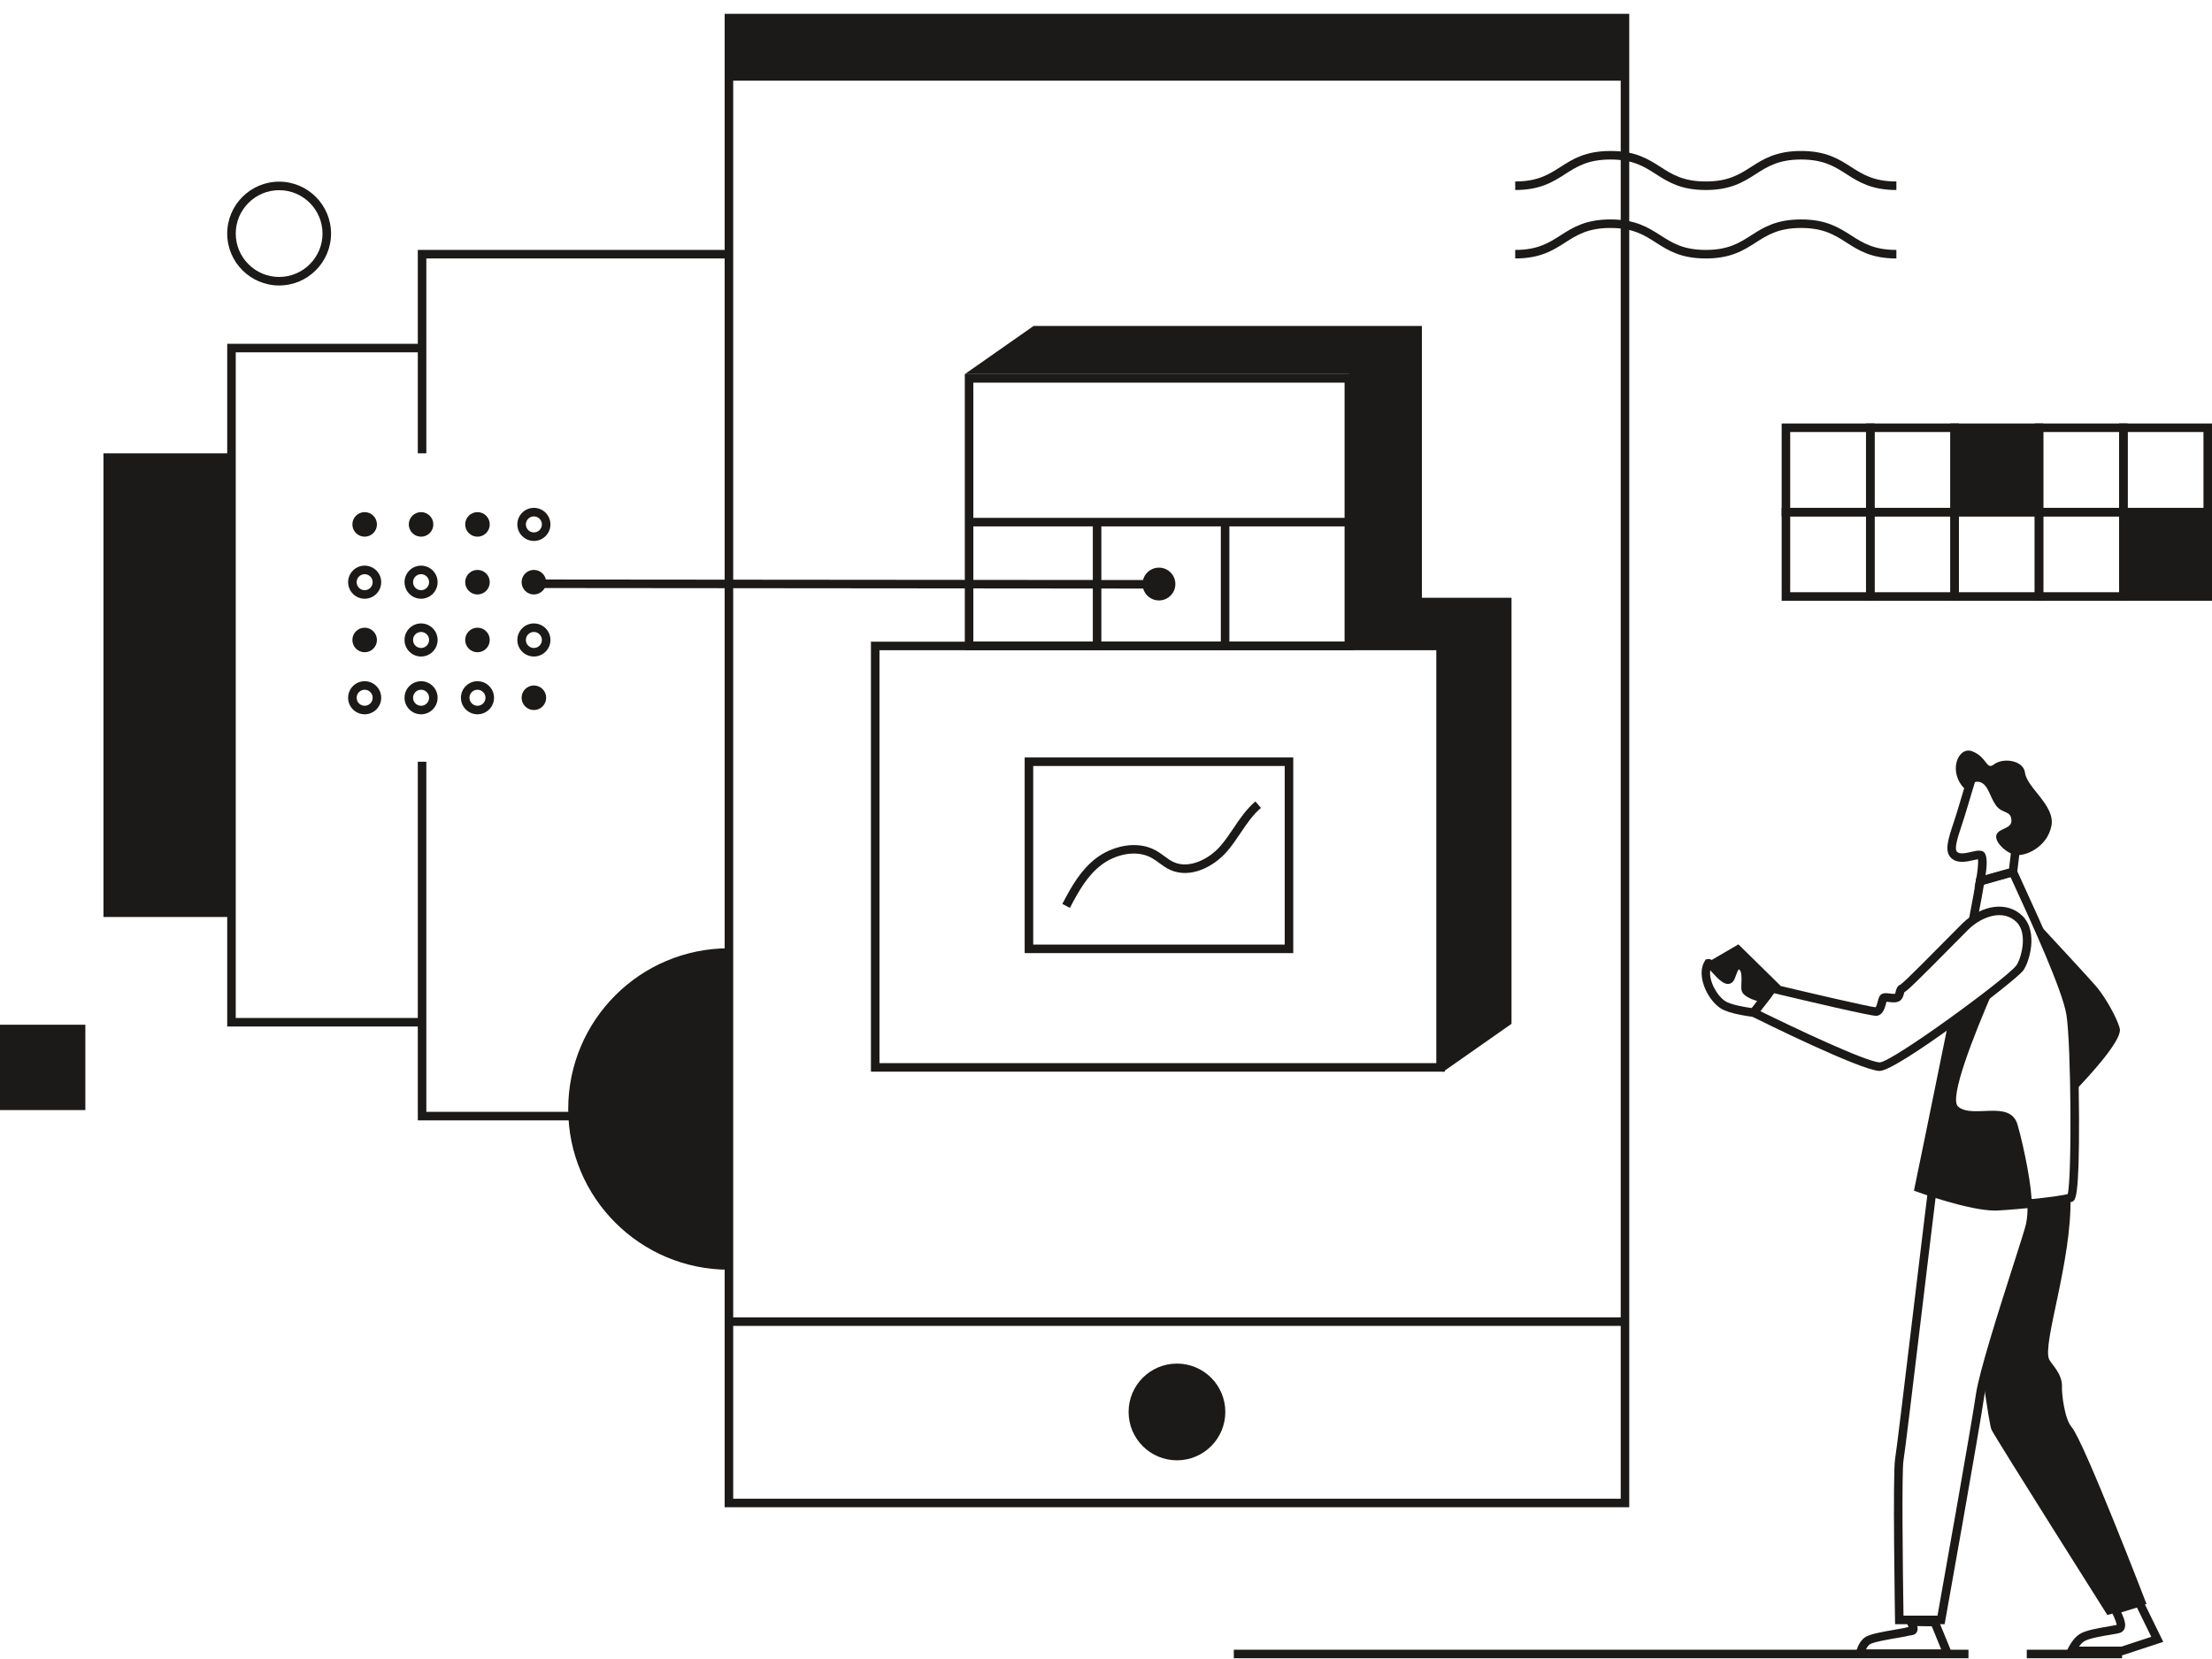
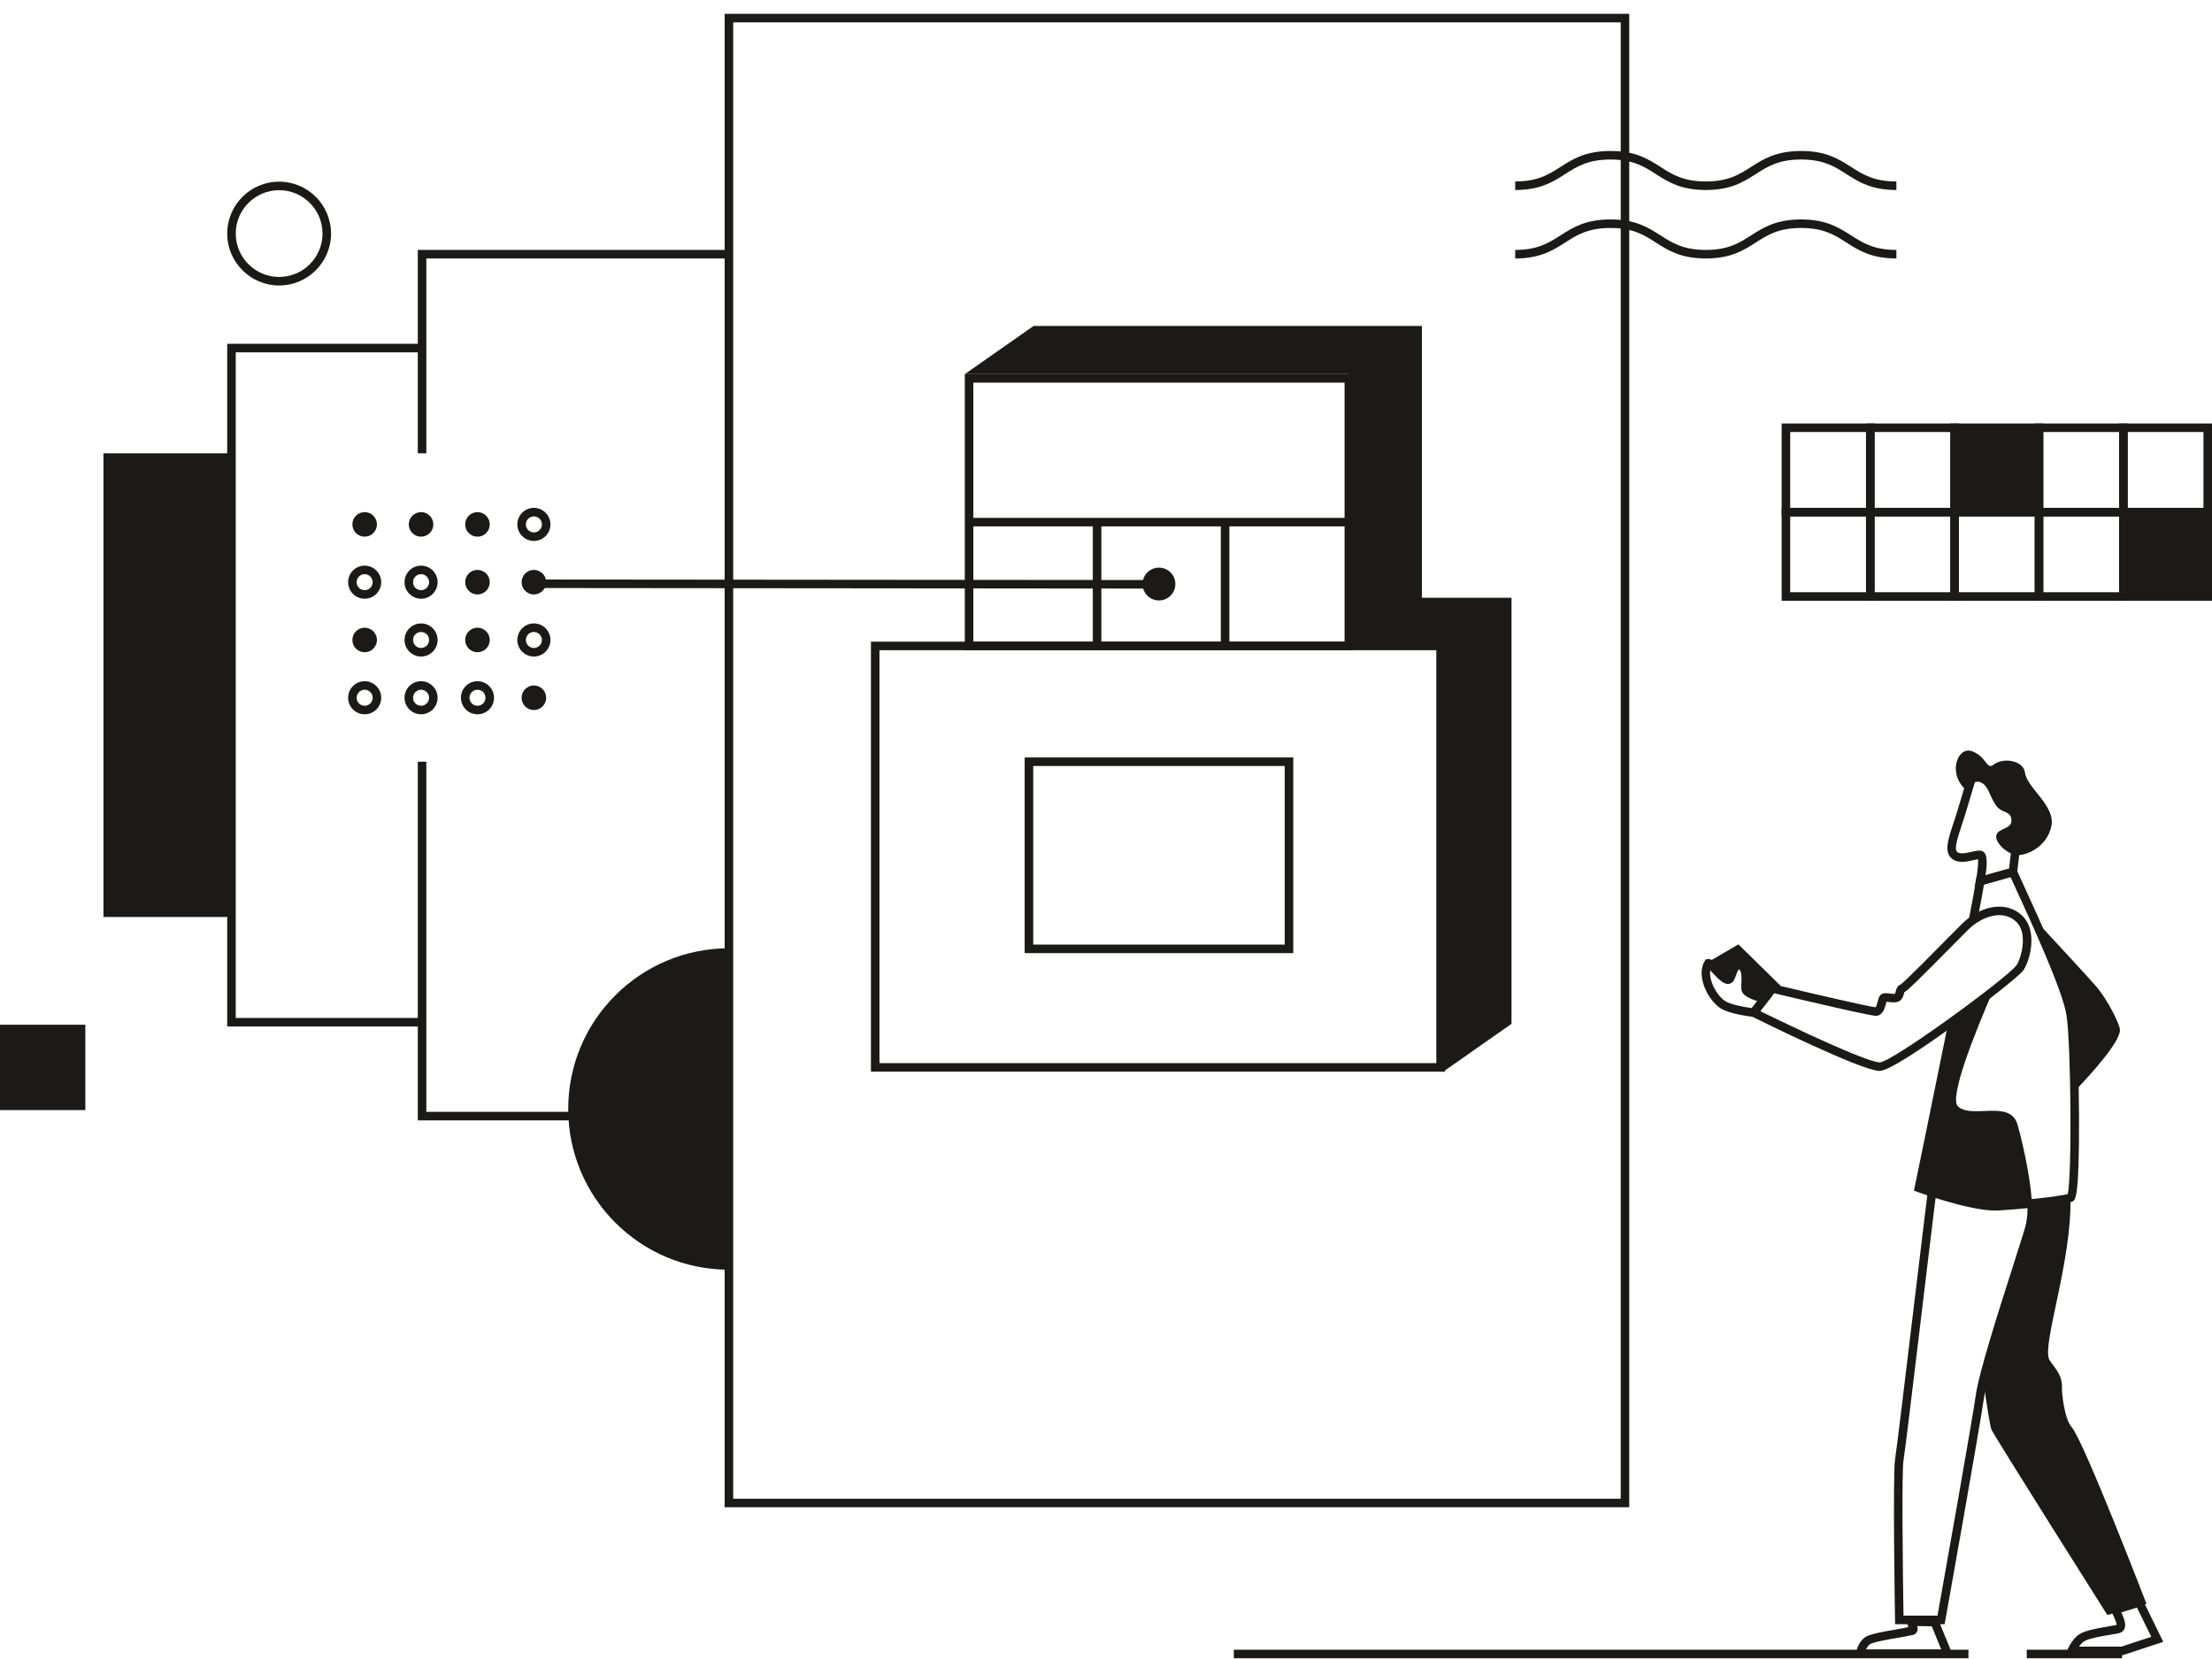
<svg xmlns="http://www.w3.org/2000/svg" width="800" height="600" viewBox="0 0 800 600" fill="none">
  <path fill-rule="evenodd" clip-rule="evenodd" d="M446.227 599.73H711.923V596.644H446.227V599.73Z" fill="#1B1A19" />
  <path fill-rule="evenodd" clip-rule="evenodd" d="M265.171 542.029H586.153V8.086H265.171V542.029ZM262.085 545.115H589.239V5H262.085V545.115Z" fill="#1B1A19" />
  <path fill-rule="evenodd" clip-rule="evenodd" d="M37.422 331.642H83.718V163.948H37.422V331.642Z" fill="#1B1A19" />
  <path fill-rule="evenodd" clip-rule="evenodd" d="M152.647 371.249H82.175V124.339H152.647V127.425H85.261V368.162H152.647V371.249Z" fill="#1B1A19" />
  <path fill-rule="evenodd" clip-rule="evenodd" d="M154.19 163.948H151.104V90.388H263.628V93.476H154.19V163.948Z" fill="#1B1A19" />
  <path fill-rule="evenodd" clip-rule="evenodd" d="M263.628 405.199H151.104V275.488H154.19V402.113H263.628V405.199Z" fill="#1B1A19" />
-   <path fill-rule="evenodd" clip-rule="evenodd" d="M263.629 29.177H587.696V6.543H263.629V29.177Z" fill="#1B1A19" />
-   <path fill-rule="evenodd" clip-rule="evenodd" d="M443.152 510.652C443.152 520.31 435.322 528.141 425.661 528.141C416.003 528.141 408.172 520.31 408.172 510.652C408.172 500.992 416.003 493.16 425.661 493.16C435.322 493.16 443.152 500.992 443.152 510.652Z" fill="#1B1A19" />
  <path fill-rule="evenodd" clip-rule="evenodd" d="M263.628 342.958C231.525 342.958 205.501 368.984 205.501 401.085C205.501 433.188 231.525 459.21 263.628 459.21V342.958Z" fill="#1B1A19" />
  <path fill-rule="evenodd" clip-rule="evenodd" d="M0 401.47H30.864V370.607H0V401.47Z" fill="#1B1A19" />
  <path fill-rule="evenodd" clip-rule="evenodd" d="M100.951 68.784C92.3 68.784 85.261 75.823 85.261 84.474C85.261 93.126 92.3 100.163 100.951 100.163C109.601 100.163 116.64 93.126 116.64 84.474C116.64 75.823 109.601 68.784 100.951 68.784ZM100.951 103.249C90.598 103.249 82.175 94.828 82.175 84.474C82.175 74.121 90.598 65.698 100.951 65.698C111.304 65.698 119.726 74.121 119.726 84.474C119.726 94.828 111.304 103.249 100.951 103.249Z" fill="#1B1A19" />
  <path fill-rule="evenodd" clip-rule="evenodd" d="M136.324 189.657C136.324 192.109 134.336 194.097 131.883 194.097C129.431 194.097 127.443 192.109 127.443 189.657C127.443 187.206 129.431 185.217 131.883 185.217C134.336 185.217 136.324 187.206 136.324 189.657Z" fill="#1B1A19" />
  <path fill-rule="evenodd" clip-rule="evenodd" d="M156.725 189.657C156.725 192.109 154.736 194.097 152.285 194.097C149.83 194.097 147.843 192.109 147.843 189.657C147.843 187.206 149.83 185.217 152.285 185.217C154.736 185.217 156.725 187.206 156.725 189.657Z" fill="#1B1A19" />
  <path fill-rule="evenodd" clip-rule="evenodd" d="M177.127 189.657C177.127 192.109 175.138 194.097 172.686 194.097C170.233 194.097 168.244 192.109 168.244 189.657C168.244 187.206 170.233 185.217 172.686 185.217C175.138 185.217 177.127 187.206 177.127 189.657Z" fill="#1B1A19" />
  <path fill-rule="evenodd" clip-rule="evenodd" d="M193.086 186.76C191.489 186.76 190.189 188.059 190.189 189.658C190.189 191.255 191.489 192.554 193.086 192.554C194.685 192.554 195.985 191.255 195.985 189.658C195.985 188.059 194.685 186.76 193.086 186.76ZM193.086 195.64C189.787 195.64 187.102 192.957 187.102 189.658C187.102 186.357 189.787 183.673 193.086 183.673C196.386 183.673 199.071 186.357 199.071 189.658C199.071 192.957 196.386 195.64 193.086 195.64Z" fill="#1B1A19" />
  <path fill-rule="evenodd" clip-rule="evenodd" d="M131.883 207.658C130.285 207.658 128.986 208.957 128.986 210.555C128.986 212.154 130.285 213.453 131.883 213.453C133.481 213.453 134.78 212.154 134.78 210.555C134.78 208.957 133.481 207.658 131.883 207.658ZM131.883 216.541C128.583 216.541 125.9 213.857 125.9 210.555C125.9 207.257 128.583 204.572 131.883 204.572C135.184 204.572 137.867 207.257 137.867 210.555C137.867 213.857 135.184 216.541 131.883 216.541Z" fill="#1B1A19" />
  <path fill-rule="evenodd" clip-rule="evenodd" d="M152.285 207.658C150.686 207.658 149.387 208.957 149.387 210.555C149.387 212.154 150.686 213.453 152.285 213.453C153.882 213.453 155.182 212.154 155.182 210.555C155.182 208.957 153.882 207.658 152.285 207.658ZM152.285 216.541C148.986 216.541 146.3 213.857 146.3 210.555C146.3 207.257 148.986 204.572 152.285 204.572C155.584 204.572 158.268 207.257 158.268 210.555C158.268 213.857 155.584 216.541 152.285 216.541Z" fill="#1B1A19" />
  <path fill-rule="evenodd" clip-rule="evenodd" d="M177.127 210.555C177.127 213.008 175.138 214.997 172.686 214.997C170.233 214.997 168.244 213.008 168.244 210.555C168.244 208.104 170.233 206.115 172.686 206.115C175.138 206.115 177.127 208.104 177.127 210.555Z" fill="#1B1A19" />
  <path fill-rule="evenodd" clip-rule="evenodd" d="M197.528 210.555C197.528 213.008 195.54 214.997 193.086 214.997C190.635 214.997 188.645 213.008 188.645 210.555C188.645 208.104 190.635 206.115 193.086 206.115C195.54 206.115 197.528 208.104 197.528 210.555Z" fill="#1B1A19" />
  <path fill-rule="evenodd" clip-rule="evenodd" d="M136.324 231.453C136.324 233.907 134.336 235.895 131.883 235.895C129.431 235.895 127.443 233.907 127.443 231.453C127.443 229.001 129.431 227.014 131.883 227.014C134.336 227.014 136.324 229.001 136.324 231.453Z" fill="#1B1A19" />
  <path fill-rule="evenodd" clip-rule="evenodd" d="M152.285 228.557C150.686 228.557 149.387 229.856 149.387 231.453C149.387 233.051 150.686 234.352 152.285 234.352C153.882 234.352 155.182 233.051 155.182 231.453C155.182 229.856 153.882 228.557 152.285 228.557ZM152.285 237.438C148.986 237.438 146.3 234.755 146.3 231.453C146.3 228.154 148.986 225.47 152.285 225.47C155.584 225.47 158.268 228.154 158.268 231.453C158.268 234.755 155.584 237.438 152.285 237.438Z" fill="#1B1A19" />
  <path fill-rule="evenodd" clip-rule="evenodd" d="M177.127 231.453C177.127 233.907 175.138 235.895 172.686 235.895C170.233 235.895 168.244 233.907 168.244 231.453C168.244 229.001 170.233 227.014 172.686 227.014C175.138 227.014 177.127 229.001 177.127 231.453Z" fill="#1B1A19" />
  <path fill-rule="evenodd" clip-rule="evenodd" d="M193.086 228.557C191.489 228.557 190.189 229.856 190.189 231.453C190.189 233.051 191.489 234.352 193.086 234.352C194.685 234.352 195.985 233.051 195.985 231.453C195.985 229.856 194.685 228.557 193.086 228.557ZM193.086 237.438C189.787 237.438 187.102 234.755 187.102 231.453C187.102 228.154 189.787 225.47 193.086 225.47C196.386 225.47 199.071 228.154 199.071 231.453C199.071 234.755 196.386 237.438 193.086 237.438Z" fill="#1B1A19" />
  <path fill-rule="evenodd" clip-rule="evenodd" d="M131.883 249.454C130.285 249.454 128.986 250.753 128.986 252.353C128.986 253.952 130.285 255.251 131.883 255.251C133.481 255.251 134.78 253.952 134.78 252.353C134.78 250.753 133.481 249.454 131.883 249.454ZM131.883 258.337C128.583 258.337 125.9 255.654 125.9 252.353C125.9 249.053 128.583 246.368 131.883 246.368C135.184 246.368 137.867 249.053 137.867 252.353C137.867 255.654 135.184 258.337 131.883 258.337Z" fill="#1B1A19" />
  <path fill-rule="evenodd" clip-rule="evenodd" d="M152.285 249.454C150.686 249.454 149.387 250.753 149.387 252.353C149.387 253.952 150.686 255.251 152.285 255.251C153.882 255.251 155.182 253.952 155.182 252.353C155.182 250.753 153.882 249.454 152.285 249.454ZM152.285 258.337C148.986 258.337 146.3 255.654 146.3 252.353C146.3 249.053 148.986 246.368 152.285 246.368C155.584 246.368 158.268 249.053 158.268 252.353C158.268 255.654 155.584 258.337 152.285 258.337Z" fill="#1B1A19" />
  <path fill-rule="evenodd" clip-rule="evenodd" d="M172.686 249.454C171.087 249.454 169.787 250.753 169.787 252.353C169.787 253.952 171.087 255.251 172.686 255.251C174.285 255.251 175.584 253.952 175.584 252.353C175.584 250.753 174.285 249.454 172.686 249.454ZM172.686 258.337C169.386 258.337 166.701 255.654 166.701 252.353C166.701 249.053 169.386 246.368 172.686 246.368C175.985 246.368 178.67 249.053 178.67 252.353C178.67 255.654 175.985 258.337 172.686 258.337Z" fill="#1B1A19" />
  <path fill-rule="evenodd" clip-rule="evenodd" d="M197.528 252.353C197.528 254.805 195.54 256.794 193.086 256.794C190.635 256.794 188.645 254.805 188.645 252.353C188.645 249.9 190.635 247.911 193.086 247.911C195.54 247.911 197.528 249.9 197.528 252.353Z" fill="#1B1A19" />
  <path fill-rule="evenodd" clip-rule="evenodd" d="M348.937 235.128H489.367V135.304H348.937V235.128ZM352.024 232.042H486.281V138.39H352.024V232.042Z" fill="#1B1A19" />
  <path fill-rule="evenodd" clip-rule="evenodd" d="M318.073 384.495H519.459V235.16H318.073V384.495ZM314.987 387.582H522.546V232.074H314.987V387.582Z" fill="#1B1A19" />
-   <path fill-rule="evenodd" clip-rule="evenodd" d="M263.629 479.53H587.696V476.443H263.629V479.53Z" fill="#1B1A19" />
  <path fill-rule="evenodd" clip-rule="evenodd" d="M373.672 341.621H464.635V277.031H373.672V341.621ZM370.586 344.707H467.721V273.945H370.586V344.707Z" fill="#1B1A19" />
  <path fill-rule="evenodd" clip-rule="evenodd" d="M419.923 212.867L191.839 212.665L191.841 209.579L419.925 209.781L419.923 212.867Z" fill="#1B1A19" />
  <path fill-rule="evenodd" clip-rule="evenodd" d="M514.251 216.193H546.658V370.284L521.775 387.711V233.617H487.824V135.304H348.937L373.821 117.879H514.251V216.193Z" fill="#1B1A19" />
  <path fill-rule="evenodd" clip-rule="evenodd" d="M425.086 211.225C425.086 214.501 422.428 217.158 419.153 217.158C415.877 217.158 413.22 214.501 413.22 211.225C413.22 207.949 415.877 205.292 419.153 205.292C422.428 205.292 425.086 207.949 425.086 211.225Z" fill="#1B1A19" />
  <path fill-rule="evenodd" clip-rule="evenodd" d="M647.447 183.672H674.871V156.247H647.447V183.672ZM644.361 186.76H677.957V153.161H644.361V186.76Z" fill="#1B1A19" />
  <path fill-rule="evenodd" clip-rule="evenodd" d="M677.957 183.672H705.383V156.247H677.957V183.672ZM674.87 186.76H708.469V153.161H674.87V186.76Z" fill="#1B1A19" />
  <path fill-rule="evenodd" clip-rule="evenodd" d="M706.926 185.216H737.436V154.704H706.926V185.216Z" fill="#1B1A19" />
  <path fill-rule="evenodd" clip-rule="evenodd" d="M708.469 183.672H735.893V156.247H708.469V183.672ZM705.383 186.76H738.979V153.161H705.383V186.76Z" fill="#1B1A19" />
  <path fill-rule="evenodd" clip-rule="evenodd" d="M738.979 183.672H766.403V156.247H738.979V183.672ZM735.893 186.76H769.49V153.161H735.893V186.76Z" fill="#1B1A19" />
  <path fill-rule="evenodd" clip-rule="evenodd" d="M647.447 214.184H674.871V186.76H647.447V214.184ZM644.361 217.27H677.957V183.673H644.361V217.27Z" fill="#1B1A19" />
  <path fill-rule="evenodd" clip-rule="evenodd" d="M677.957 214.184H705.383V186.76H677.957V214.184ZM674.87 217.27H708.469V183.673H674.87V217.27Z" fill="#1B1A19" />
  <path fill-rule="evenodd" clip-rule="evenodd" d="M708.469 214.184H735.893V186.76H708.469V214.184ZM705.383 217.27H738.979V183.673H705.383V217.27Z" fill="#1B1A19" />
  <path fill-rule="evenodd" clip-rule="evenodd" d="M738.979 214.184H766.403V186.76H738.979V214.184ZM735.893 217.27H769.49V183.673H735.893V217.27Z" fill="#1B1A19" />
  <path fill-rule="evenodd" clip-rule="evenodd" d="M769.49 183.672H796.914V156.247H769.49V183.672ZM766.403 186.76H800V153.161H766.403V186.76Z" fill="#1B1A19" />
  <path fill-rule="evenodd" clip-rule="evenodd" d="M767.947 215.727H798.457V185.217H767.947V215.727Z" fill="#1B1A19" />
  <path fill-rule="evenodd" clip-rule="evenodd" d="M769.49 214.184H796.914V186.76H769.49V214.184ZM766.403 217.27H800V183.673H766.403V217.27Z" fill="#1B1A19" />
  <path fill-rule="evenodd" clip-rule="evenodd" d="M688.426 584.318H700.723C702.415 574.841 712.997 515.515 714.593 504.421C715.779 496.166 722.909 473.881 728.115 457.609C730.457 450.295 732.476 443.978 732.754 442.593C733.303 439.849 733.308 437.582 733.25 436.379L701.016 425.48C700.06 432.654 697.478 454.138 694.974 474.985C691.844 501.015 688.891 525.604 688.426 528.158C687.744 531.9 688.175 568.592 688.426 584.318ZM703.306 587.404H685.391L685.364 585.886C685.329 583.712 684.487 532.565 685.391 527.606C685.839 525.141 688.925 499.457 691.909 474.618C694.822 450.387 697.572 427.499 698.216 423.193L698.491 421.369L736.106 434.088L736.236 435.033C736.256 435.175 736.706 438.57 735.78 443.198C735.47 444.755 733.618 450.54 731.055 458.551C726.174 473.806 718.797 496.862 717.648 504.862C715.913 516.916 703.657 585.442 703.534 586.131L703.306 587.404Z" fill="#1B1A19" />
  <path fill-rule="evenodd" clip-rule="evenodd" d="M721.498 437.819C712.14 437.819 694.244 431.353 693.462 431.068L692.209 430.612L692.479 429.305C692.544 428.993 698.991 397.78 704.872 368.684L707.898 369.297C702.702 395.001 697.062 422.359 695.773 428.61C700.182 430.139 715.022 435.113 722.24 434.714C731.032 434.276 744.643 432.676 747.813 431.873C749.353 426.041 749.059 377.693 747.349 367.01C745.933 358.158 734.639 333.563 729.209 321.745C728.358 319.888 727.646 318.338 727.133 317.199L717.524 319.9C717.165 322.183 716.376 326.471 715.176 332.691L712.146 332.107C713.543 324.86 714.374 320.276 714.615 318.481L714.751 317.477L728.883 313.5L729.418 314.74C729.885 315.82 730.807 317.829 732.015 320.456C737.5 332.401 748.914 357.254 750.397 366.523C751.367 372.573 751.86 390.074 751.909 403.774C752.019 433.562 750.594 434.132 749.447 434.591C746.767 435.665 730.384 437.399 722.393 437.797C722.106 437.811 721.805 437.819 721.498 437.819Z" fill="#1B1A19" />
  <path fill-rule="evenodd" clip-rule="evenodd" d="M751.895 595.525H767.23L778.043 591.977L772.861 581.389L767.201 583.138C768.579 586.144 768.876 587.769 768.352 589.03C768.049 589.767 767.468 590.296 766.679 590.561C766.119 590.745 765.161 590.909 763.373 591.205C760.423 591.691 755.486 592.508 753.74 593.614C753.066 594.041 752.424 594.777 751.895 595.525ZM767.725 598.611H746.828L747.811 596.433C747.985 596.045 749.596 592.585 752.087 591.008C754.19 589.674 758.386 588.899 762.87 588.159C763.921 587.986 765.006 587.805 765.512 587.683C765.501 587.224 765.219 586.014 763.654 582.883L762.841 581.255L774.474 577.66L782.374 593.803L767.725 598.611Z" fill="#1B1A19" />
  <path fill-rule="evenodd" clip-rule="evenodd" d="M674.858 596.554H702.08L698.648 588.172L693.395 588.098C693.611 588.917 693.599 589.617 693.26 590.237C692.69 591.281 691.577 591.4 690.911 591.471C690.644 591.5 690.39 591.527 690.209 591.59C689.637 591.78 688.487 591.979 686.331 592.344C683.417 592.84 677.353 593.869 676.241 594.702C675.631 595.16 675.178 595.871 674.858 596.554ZM706.681 599.64H670.923L671.223 597.845C671.285 597.467 671.909 594.094 674.39 592.235C675.974 591.046 680.31 590.238 685.813 589.301C687.241 589.058 688.86 588.784 689.231 588.66C689.599 588.538 689.952 588.478 690.263 588.44C690.155 588.154 689.98 587.757 689.71 587.214L688.575 584.946L700.729 585.111L706.681 599.64Z" fill="#1B1A19" />
  <path fill-rule="evenodd" clip-rule="evenodd" d="M715.752 307.64C715.996 307.64 716.229 307.66 716.451 307.705C717.359 307.889 719.38 308.298 718.095 316.534L726.593 314.143L728.83 295.603L722.418 283.491L714.74 281.268L711.159 293.175C710.583 295.14 709.977 296.976 709.421 298.665C708.004 302.959 706.667 307.015 707.814 308.093C708.818 309.038 711.146 308.508 713.017 308.083C714.038 307.849 714.955 307.64 715.752 307.64ZM714.145 320.852L714.63 318.386C715.241 315.302 715.536 312.033 715.353 310.756C714.887 310.821 714.228 310.971 713.702 311.091C711.256 311.648 707.908 312.41 705.702 310.344C703.119 307.918 704.533 303.633 706.491 297.7C707.037 296.039 707.633 294.232 708.198 292.303L708.201 292.291L712.664 277.456L724.533 280.89L732.011 295.012L729.41 316.558L714.145 320.852Z" fill="#1B1A19" />
  <path fill-rule="evenodd" clip-rule="evenodd" d="M710.712 285.426C704.313 279.362 708.077 269.713 713.314 271.727C718.552 273.743 718.392 278.537 720.968 276.562C724.704 273.702 731.866 275.19 732.348 279.362C732.997 284.946 743.409 291.321 741.919 298.72C740.407 306.231 732.888 309.619 729.262 309.217C725.637 308.813 721.089 304.284 722.06 301.865C723.033 299.449 727.46 299.804 727.46 296.851C727.46 292.956 724.054 294.459 721.803 291.191C719.553 287.926 719.212 284.434 716.659 283.089C713.68 281.522 710.712 285.426 710.712 285.426Z" fill="#1B1A19" />
  <path fill-rule="evenodd" clip-rule="evenodd" d="M618.536 350.919C617.965 354.532 620.762 360.005 624.022 362.115C625.917 363.342 630.953 364.233 633.573 364.592L635.542 362.066C632.938 361.246 630.438 360.061 629.946 358.456C629.71 357.689 629.749 356.717 629.801 355.486C629.873 353.736 629.982 351.094 628.877 350.549C628.502 350.913 628.011 352.26 627.792 352.856C627.407 353.922 627.1 354.763 626.491 355.27C624.209 357.164 621.471 354.153 619.056 351.49C618.895 351.311 618.716 351.114 618.536 350.919ZM634.933 367.867L634.072 367.766C633.2 367.666 625.464 366.725 622.346 364.707C617.204 361.378 613.451 352.503 616.511 347.636L616.919 346.988L617.801 346.846C618.911 346.768 619.679 347.583 621.342 349.416C622.148 350.305 623.706 352.021 624.602 352.577C624.698 352.334 624.804 352.044 624.894 351.803C625.463 350.234 626.171 348.283 627.78 347.635C628.323 347.418 629.189 347.265 630.236 347.777C633.151 349.206 632.991 353.061 632.884 355.613C632.856 356.314 632.816 357.274 632.896 357.549C633.258 357.986 635.98 359.072 638.541 359.693L640.862 360.257L634.933 367.867Z" fill="#1B1A19" />
  <path fill-rule="evenodd" clip-rule="evenodd" d="M636.629 365.69C648.333 371.457 674.593 383.925 679.818 384.238C684.513 383.99 725.279 354.181 729.208 349.203C730.704 347.31 733.692 337.866 729.329 333.503C724.62 328.794 717.029 331.245 711.963 336.098C711.355 336.681 709.496 338.569 707.081 341.015C692.561 355.731 689.78 358.3 688.733 358.848C688.683 358.996 688.628 359.207 688.588 359.362C688.358 360.249 687.974 361.736 686.475 362.283C685.429 362.664 684.207 362.515 683.128 362.384C682.877 362.356 682.546 362.314 682.279 362.295C682.226 362.483 682.172 362.696 682.123 362.879C681.698 364.504 680.984 367.228 678.591 367.388C678.571 367.389 678.546 367.389 678.522 367.389C676.172 367.39 652.758 361.866 641.673 359.218L636.629 365.69ZM679.761 387.323C679.729 387.323 679.696 387.323 679.665 387.32C672.587 386.928 637.536 369.591 633.562 367.616L631.871 366.775L640.46 355.755L641.425 355.987C654.504 359.115 675.786 364.064 678.325 364.299C678.652 363.957 678.988 362.664 679.138 362.096C679.398 361.099 679.586 360.38 680.098 359.869C680.952 359.013 682.188 359.161 683.498 359.321C684.122 359.396 685.068 359.512 685.418 359.382C685.407 359.333 685.529 358.866 685.6 358.586C685.807 357.788 686.146 356.481 687.41 356.053C689.108 354.839 699.731 344.068 704.884 338.845C707.329 336.369 709.211 334.459 709.829 333.872C716.997 327 726.117 325.926 731.51 331.32C737.287 337.095 733.862 348.289 731.632 351.115C728.548 355.022 686.175 387.32 679.761 387.323Z" fill="#1B1A19" />
  <path fill-rule="evenodd" clip-rule="evenodd" d="M350.48 190.375H489.367V187.289H350.48V190.375Z" fill="#1B1A19" />
  <path fill-rule="evenodd" clip-rule="evenodd" d="M395.233 233.617H398.32V188.832H395.233V233.617Z" fill="#1B1A19" />
  <path fill-rule="evenodd" clip-rule="evenodd" d="M441.528 233.617H444.616V188.832H441.528V233.617Z" fill="#1B1A19" />
-   <path fill-rule="evenodd" clip-rule="evenodd" d="M386.941 328.351L384.206 326.921C387.63 320.366 390.914 314.592 396.465 310.353C401.817 306.268 410.82 303.644 417.947 307.54C419.077 308.158 420.081 308.896 421.054 309.609C422.22 310.469 423.321 311.279 424.552 311.826C430.126 314.298 437.247 310.736 441.409 305.947C443.129 303.961 444.64 301.716 446.102 299.544C448.378 296.157 450.732 292.654 454.037 289.841L456.038 292.193C453.056 294.729 450.922 297.903 448.662 301.266C447.148 303.515 445.584 305.842 443.738 307.968C438.986 313.444 430.56 317.865 423.302 314.646C421.764 313.963 420.473 313.014 419.223 312.096C418.294 311.412 417.414 310.766 416.468 310.249C410.55 307.01 402.921 309.309 398.336 312.808C393.292 316.66 390.191 322.124 386.941 328.351Z" fill="#1B1A19" />
  <path fill-rule="evenodd" clip-rule="evenodd" d="M733.013 599.73H767.478V596.644H733.013V599.73Z" fill="#1B1A19" />
  <path fill-rule="evenodd" clip-rule="evenodd" d="M685.851 68.718C676.784 68.718 672.212 65.792 667.787 62.962C663.553 60.25 659.553 57.69 651.39 57.69C643.224 57.69 639.224 60.25 634.99 62.961C630.565 65.792 625.993 68.718 616.927 68.718C607.859 68.718 603.285 65.792 598.861 62.962C594.625 60.25 590.626 57.69 582.46 57.69C574.294 57.69 570.294 60.25 566.057 62.962C561.634 65.792 557.06 68.718 547.993 68.718V65.632C556.159 65.632 560.156 63.072 564.395 60.361C568.816 57.53 573.391 54.604 582.46 54.604C591.528 54.604 596.102 57.53 600.526 60.361C604.762 63.072 608.761 65.632 616.927 65.632C625.09 65.632 629.09 63.072 633.325 60.361C637.749 57.53 642.321 54.604 651.39 54.604C660.457 54.604 665.028 57.53 669.452 60.361C673.687 63.072 677.687 65.632 685.851 65.632V68.718Z" fill="#1B1A19" />
  <path fill-rule="evenodd" clip-rule="evenodd" d="M685.851 93.476C676.784 93.476 672.212 90.55 667.787 87.72C663.553 85.008 659.553 82.448 651.39 82.448C643.224 82.448 639.224 85.008 634.99 87.717C630.565 90.55 625.993 93.476 616.927 93.476C607.859 93.476 603.285 90.55 598.861 87.72C594.625 85.008 590.626 82.448 582.46 82.448C574.294 82.448 570.294 85.008 566.057 87.72C561.634 90.55 557.06 93.476 547.993 93.476V90.388C556.159 90.388 560.156 87.829 564.395 85.119C568.816 82.287 573.391 79.362 582.46 79.362C591.528 79.362 596.102 82.287 600.526 85.119C604.762 87.829 608.761 90.388 616.927 90.388C625.09 90.388 629.09 87.829 633.325 85.119C637.749 82.287 642.321 79.362 651.39 79.362C660.457 79.362 665.028 82.287 669.452 85.119C673.687 87.829 677.687 90.388 685.851 90.388V93.476Z" fill="#1B1A19" />
  <path fill-rule="evenodd" clip-rule="evenodd" d="M749.216 516.089C746.686 513.194 745.622 504.166 745.733 501.477C745.925 496.847 741.894 493.343 741.102 491.639C738.527 486.093 749.302 456.254 748.819 433.159L734.598 435.039C734.71 437.584 734.71 440.681 734.268 442.896C733.486 446.806 721.288 482.497 717.251 499.152C718.647 508.987 719.783 516.127 720.27 517.102C722.041 520.643 762.152 584.09 762.152 584.09L776.317 580.106C776.317 580.106 753.641 521.152 749.216 516.089Z" fill="#1B1A19" />
  <path fill-rule="evenodd" clip-rule="evenodd" d="M748.873 366.766C749.581 371.195 750.077 382.574 750.275 394.687C756.231 388.488 766.705 376.954 766.705 372.535C766.705 370.485 762.235 361.507 757.992 356.608C755.121 353.298 743.185 340.402 735.752 332.399C741.283 344.733 747.797 360.043 748.873 366.766Z" fill="#1B1A19" />
  <path fill-rule="evenodd" clip-rule="evenodd" d="M729.669 406.742C726.968 397.483 713.346 404.813 708.153 400.184C704.812 397.207 713.871 374.369 720.763 358.447C716.663 361.658 711.704 365.385 706.649 369.043C700.797 399.023 693.989 429.618 693.989 429.618C693.989 429.618 713.464 436.699 722.316 436.256C725.216 436.112 731.083 435.597 734.708 435.243C735.132 430.854 732.087 415.034 729.669 406.742Z" fill="#1B1A19" />
  <path fill-rule="evenodd" clip-rule="evenodd" d="M617.817 348.458C618.405 347.519 623.604 355.662 625.504 354.081C626.419 353.321 626.999 347.909 629.555 349.163C632.461 350.588 630.906 356.332 631.421 358.002C631.832 359.339 635.882 360.57 637.504 361.016L644.029 356.581L628.72 341.542L617.275 348.23L617.713 348.661C617.752 348.595 617.776 348.521 617.817 348.458Z" fill="#1B1A19" />
</svg>
